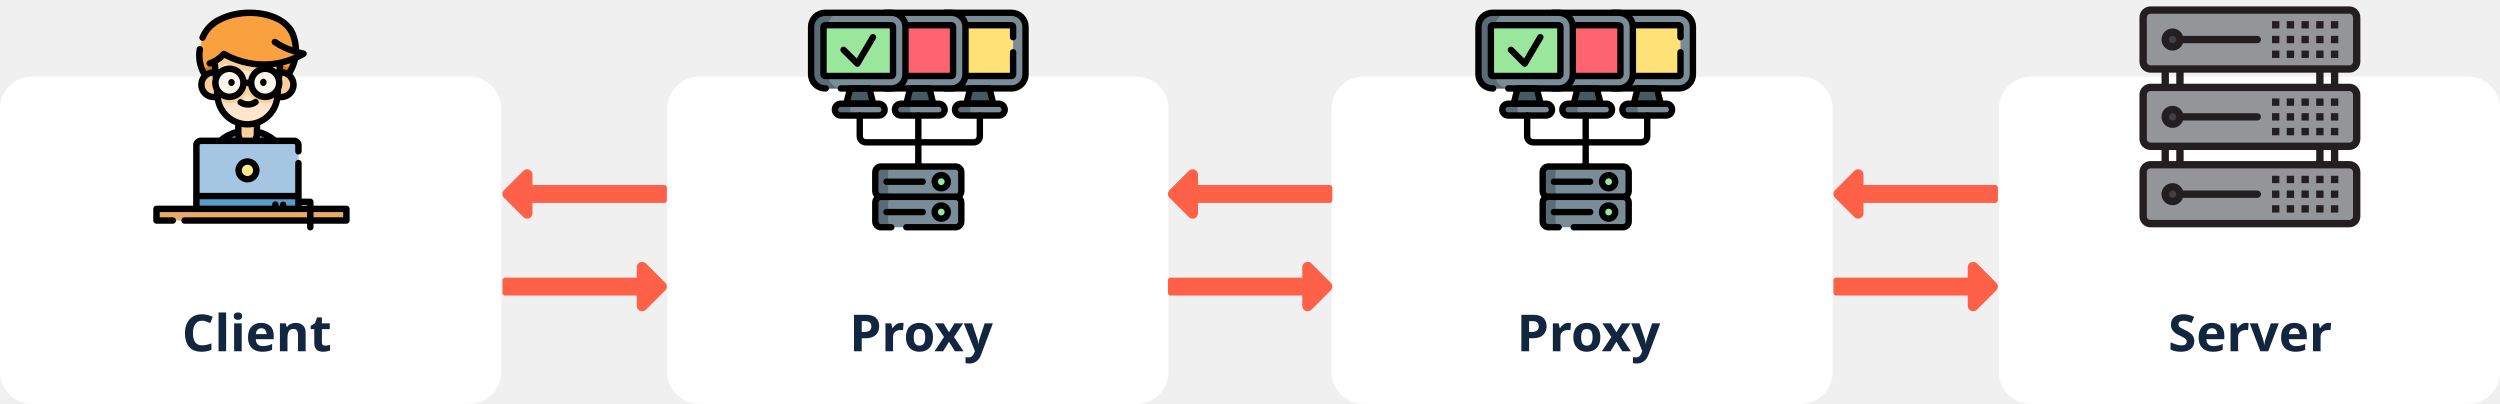
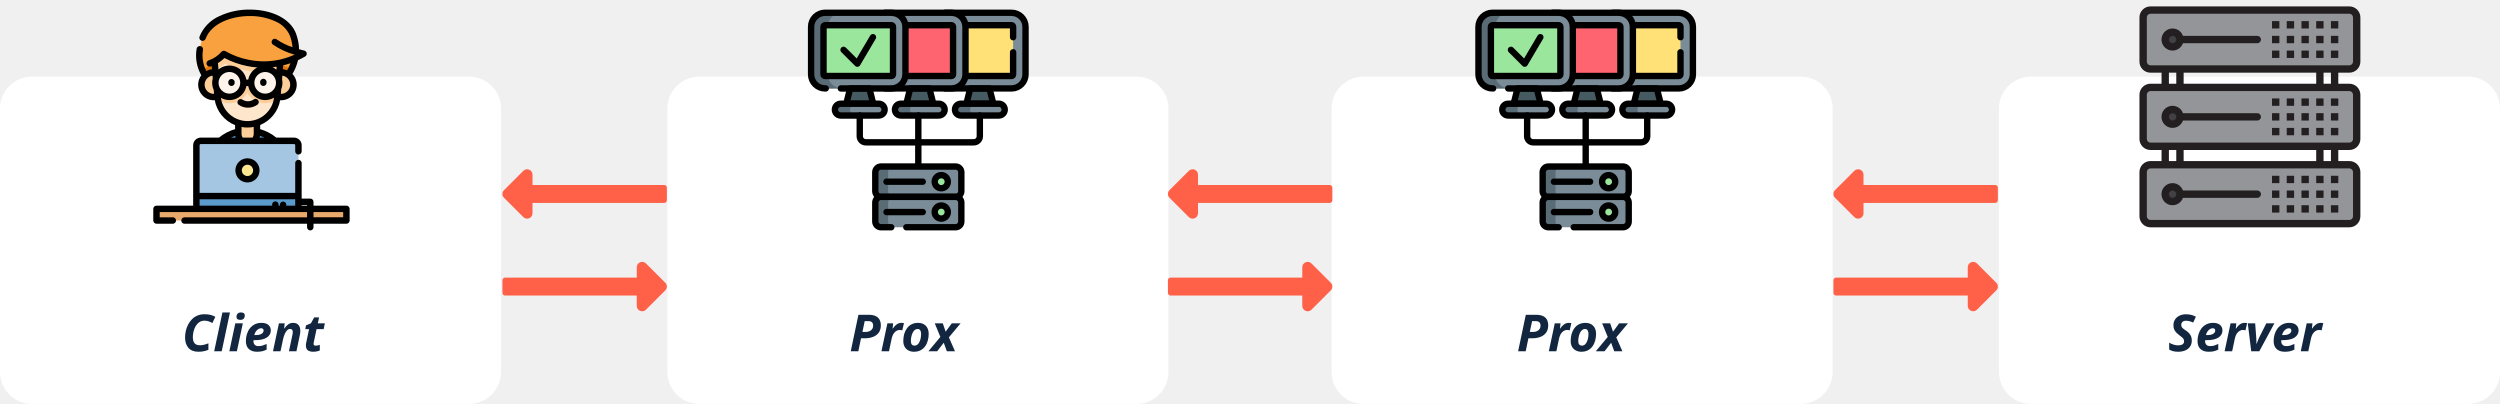
<svg xmlns="http://www.w3.org/2000/svg" width="782.911" height="126.485" viewBox="0 0 782.911 126.485">
-   <g id="Grupo_157999" data-name="Grupo 157999" transform="translate(-400 -1403)">
+   <g id="Grupo_157987" data-name="Grupo 157987" transform="translate(-400 -1403)">
    <g id="Grupo_157897" data-name="Grupo 157897" transform="translate(0 10)">
      <rect id="Rectángulo_45109" data-name="Rectángulo 45109" width="156.911" height="102.485" rx="10" transform="translate(400 1417)" fill="#fff" />
      <rect id="Rectángulo_45110" data-name="Rectángulo 45110" width="156.911" height="102.485" rx="10" transform="translate(609 1417)" fill="#fff" />
      <rect id="Rectángulo_45111" data-name="Rectángulo 45111" width="156.911" height="102.485" rx="10" transform="translate(817 1417)" fill="#fff" />
      <rect id="Rectángulo_45112" data-name="Rectángulo 45112" width="156.911" height="102.485" rx="10" transform="translate(1026 1417)" fill="#fff" />
      <g id="Grupo_157882" data-name="Grupo 157882" transform="translate(8.839 -73.016)">
        <path id="Icon_awesome-long-arrow-alt-right" data-name="Icon awesome-long-arrow-alt-right" d="M42.074,15.188H.844A.844.844,0,0,0,0,16.031v3.938a.844.844,0,0,0,.844.844h41.23v3.239a1.688,1.688,0,0,0,2.881,1.193l6.051-6.051a1.687,1.687,0,0,0,0-2.386l-6.051-6.051a1.688,1.688,0,0,0-2.881,1.193Z" transform="translate(548.5 1537.758)" fill="#ff6148" />
        <path id="Icon_awesome-long-arrow-alt-right-2" data-name="Icon awesome-long-arrow-alt-right" d="M42.074,15.188H.844A.844.844,0,0,0,0,16.031v3.938a.844.844,0,0,0,.844.844h41.23v3.239a1.688,1.688,0,0,0,2.881,1.193l6.051-6.051a1.687,1.687,0,0,0,0-2.386l-6.051-6.051a1.688,1.688,0,0,0-2.881,1.193Z" transform="translate(600 1544.758) rotate(180)" fill="#ff6148" />
      </g>
      <g id="Grupo_157883" data-name="Grupo 157883" transform="translate(217.25 -73.016)">
        <path id="Icon_awesome-long-arrow-alt-right-3" data-name="Icon awesome-long-arrow-alt-right" d="M42.074,15.188H.844A.844.844,0,0,0,0,16.031v3.938a.844.844,0,0,0,.844.844h41.23v3.239a1.688,1.688,0,0,0,2.881,1.193l6.051-6.051a1.687,1.687,0,0,0,0-2.386l-6.051-6.051a1.688,1.688,0,0,0-2.881,1.193Z" transform="translate(548.5 1537.758)" fill="#ff6148" />
        <path id="Icon_awesome-long-arrow-alt-right-4" data-name="Icon awesome-long-arrow-alt-right" d="M42.074,15.188H.844A.844.844,0,0,0,0,16.031v3.938a.844.844,0,0,0,.844.844h41.23v3.239a1.688,1.688,0,0,0,2.881,1.193l6.051-6.051a1.687,1.687,0,0,0,0-2.386l-6.051-6.051a1.688,1.688,0,0,0-2.881,1.193Z" transform="translate(600 1544.758) rotate(180)" fill="#ff6148" />
      </g>
      <g id="Grupo_157884" data-name="Grupo 157884" transform="translate(425.661 -73.016)">
        <path id="Icon_awesome-long-arrow-alt-right-5" data-name="Icon awesome-long-arrow-alt-right" d="M42.074,15.188H.844A.844.844,0,0,0,0,16.031v3.938a.844.844,0,0,0,.844.844h41.23v3.239a1.688,1.688,0,0,0,2.881,1.193l6.051-6.051a1.687,1.687,0,0,0,0-2.386l-6.051-6.051a1.688,1.688,0,0,0-2.881,1.193Z" transform="translate(548.5 1537.758)" fill="#ff6148" />
        <path id="Icon_awesome-long-arrow-alt-right-6" data-name="Icon awesome-long-arrow-alt-right" d="M42.074,15.188H.844A.844.844,0,0,0,0,16.031v3.938a.844.844,0,0,0,.844.844h41.23v3.239a1.688,1.688,0,0,0,2.881,1.193l6.051-6.051a1.687,1.687,0,0,0,0-2.386l-6.051-6.051a1.688,1.688,0,0,0-2.881,1.193Z" transform="translate(600 1544.758) rotate(180)" fill="#ff6148" />
      </g>
-       <text id="Client" transform="translate(457 1486)" fill="#12263f" font-size="16" font-family="SegoeUI-Bold, Segoe UI" font-weight="700">
+       <text id="Client" transform="translate(457 1486)" fill="#12263f" font-size="16" font-family="SegoeUI-BoldItalic, Segoe UI" font-weight="700" font-style="italic">
        <tspan x="0" y="17">Client</tspan>
      </text>
-       <text id="Proxy" transform="translate(666 1486)" fill="#12263f" font-size="16" font-family="SegoeUI-Bold, Segoe UI" font-weight="700">
-         <tspan x="0" y="17">Proxy</tspan>
-       </text>
-       <text id="Proxy-2" data-name="Proxy" transform="translate(875 1486)" fill="#12263f" font-size="16" font-family="SegoeUI-Bold, Segoe UI" font-weight="700">
-         <tspan x="0" y="17">Proxy</tspan>
-       </text>
-       <text id="Server" transform="translate(1079 1486)" fill="#12263f" font-size="16" font-family="SegoeUI-Bold, Segoe UI" font-weight="700">
+       <text id="Proxy" transform="translate(666 1486)" fill="#12263f" font-size="16" font-family="SegoeUI-BoldItalic, Segoe UI" font-weight="700" font-style="italic">
+         <tspan x="0" y="17">Prox</tspan>
+       </text>
+       <text id="Proxy-2" data-name="Proxy" transform="translate(875 1486)" fill="#12263f" font-size="16" font-family="SegoeUI-BoldItalic, Segoe UI" font-weight="700" font-style="italic">
+         <tspan x="0" y="17">Prox</tspan>
+       </text>
+       <text id="Server" transform="translate(1079 1486)" fill="#12263f" font-size="16" font-family="SegoeUI-BoldItalic, Segoe UI" font-weight="700" font-style="italic">
        <tspan x="0" y="17">Server</tspan>
      </text>
      <g id="Grupo_157896" data-name="Grupo 157896" transform="translate(0 -10)">
        <rect id="Rectángulo_45160" data-name="Rectángulo 45160" width="75" height="75" transform="translate(441 1403)" fill="none" />
        <g id="ordenador-portatil" transform="translate(448 1406)">
          <path id="Trazado_600750" data-name="Trazado 600750" d="M164.156,25.055a15.215,15.215,0,0,1-3.8,4.918H140.384a9.326,9.326,0,0,1-4.2-4.633c-.945-2.2-1.337-5.309-.05-9.559,3.26-10.766,25.1-10.93,28.526-1.386A13.311,13.311,0,0,1,164.156,25.055Z" transform="translate(-120.874 -6.453)" fill="#f9a13e" />
          <g id="Grupo_157885" data-name="Grupo 157885" transform="translate(15.307 17.629)">
            <path id="Trazado_600751" data-name="Trazado 600751" d="M290.311,131.429a15.215,15.215,0,0,1-3.8,4.918h-5.328a5.889,5.889,0,0,1,9.132-4.918Z" transform="translate(-262.337 -130.455)" fill="#e2780e" />
            <path id="Trazado_600752" data-name="Trazado 600752" d="M151.278,136.346h-5.327a9.326,9.326,0,0,1-4.2-4.633,5.89,5.89,0,0,1,9.529,4.633Z" transform="translate(-141.749 -130.454)" fill="#e2780e" />
          </g>
          <path id="Trazado_600753" data-name="Trazado 600753" d="M176.07,293.594v11.762H149.753V293.594a13.158,13.158,0,1,1,26.316,0Z" transform="translate(-133.364 -242.54)" fill="#d2e3f1" />
          <path id="Trazado_600754" data-name="Trazado 600754" d="M196.272,284.4l-4.8,4.509-4.62-4.509-4.62,4.509-4.8-4.509a13.155,13.155,0,0,1,18.722-.116C196.2,284.319,196.233,284.358,196.272,284.4Z" transform="translate(-157.306 -242.531)" fill="#5a9bcc" />
          <g id="Grupo_157886" data-name="Grupo 157886" transform="translate(15.07 19.647)">
            <path id="Trazado_600755" data-name="Trazado 600755" d="M228.474,258.993h0a2.914,2.914,0,0,1-2.914-2.914v-5.026h5.829v5.026A2.914,2.914,0,0,1,228.474,258.993Z" transform="translate(-213.997 -236.773)" fill="#fcce99" />
            <ellipse id="Elipse_5584" data-name="Elipse 5584" cx="3.875" cy="3.875" rx="3.875" ry="3.875" transform="translate(21.097)" fill="#fcce99" />
            <ellipse id="Elipse_5585" data-name="Elipse 5585" cx="3.875" cy="3.875" rx="3.875" ry="3.875" fill="#fcce99" />
          </g>
          <path id="Trazado_600756" data-name="Trazado 600756" d="M189.764,97.533l-.437,5.241-.066.781-.676,8.105q-.036.44-.113.866a9.4,9.4,0,0,1-18.5.079,9.073,9.073,0,0,1-.128-.945l-.709-8.5-.04-.479-.43-5.149Z" transform="translate(-149.722 -84.353)" fill="#fee6cc" />
          <g id="Grupo_157887" data-name="Grupo 157887" transform="translate(18.945 13.181)">
            <path id="Trazado_600757" data-name="Trazado 600757" d="M174.609,168.676l.376,4.513a9.115,9.115,0,0,0,.128.945,6.408,6.408,0,0,0,9.191-2.2,6.408,6.408,0,0,0,9.306,2.121q.077-.426.113-.866l.377-4.513Z" transform="translate(-173.806 -159.063)" fill="#fcce99" />
            <path id="Trazado_600758" data-name="Trazado 600758" d="M189.764,97.537l-.5,6.021a26.467,26.467,0,0,1-4.905.455,28.477,28.477,0,0,1-12.107-2.757,12.892,12.892,0,0,1-3.112,1.909l-.47-5.628Z" transform="translate(-168.667 -97.537)" fill="#fcce99" />
          </g>
          <path id="Trazado_600759" data-name="Trazado 600759" d="M179.84,75.221c3.262,2.467,8.972,3.652,8.972,3.652a25.078,25.078,0,0,1-24.958.08,10.034,10.034,0,0,1-4.4,2.954V75.221Z" transform="translate(-141.756 -65.056)" fill="#f9a13e" />
          <g id="Grupo_157888" data-name="Grupo 157888" transform="translate(19.439 18.536)">
            <ellipse id="Elipse_5586" data-name="Elipse 5586" cx="4.399" cy="4.399" rx="4.399" ry="4.399" fill="#fff4eb" />
            <ellipse id="Elipse_5587" data-name="Elipse 5587" cx="4.399" cy="4.399" rx="4.399" ry="4.399" transform="translate(11.21)" fill="#fff4eb" />
          </g>
          <rect id="Rectángulo_45113" data-name="Rectángulo 45113" width="31.963" height="6.201" transform="translate(13.499 56.615)" fill="#5a9bcc" />
          <rect id="Rectángulo_45114" data-name="Rectángulo 45114" width="59.474" height="3.65" transform="translate(1.009 62.413)" fill="#e8a96b" />
          <path id="Trazado_600760" data-name="Trazado 600760" d="M160.333,321.444H128.371V305.531a1.39,1.39,0,0,1,1.39-1.39h29.183a1.39,1.39,0,0,1,1.39,1.39v15.913Z" transform="translate(-114.872 -263.041)" fill="#a5c6e3" />
          <ellipse id="Elipse_5588" data-name="Elipse 5588" cx="2.779" cy="2.779" rx="2.779" ry="2.779" transform="translate(26.714 47.577)" fill="#fce790" />
          <path id="Trazado_600761" data-name="Trazado 600761" d="M203.252,162.806a1.009,1.009,0,0,0,1.009-1.009v-.208a1.009,1.009,0,0,0-2.017,0v.208A1.009,1.009,0,0,0,203.252,162.806Z" transform="translate(-178.761 -138.881)" />
          <path id="Trazado_600762" data-name="Trazado 600762" d="M277.1,162.806a1.009,1.009,0,0,0,1.009-1.009v-.208a1.009,1.009,0,1,0-2.017,0v.208A1.009,1.009,0,0,0,277.1,162.806Z" transform="translate(-242.631 -138.881)" />
          <path id="Trazado_600763" data-name="Trazado 600763" d="M229.464,208.964a1.009,1.009,0,1,0-1.225-1.6,3.156,3.156,0,0,1-3.429,0,1.009,1.009,0,0,0-1.225,1.6,5.152,5.152,0,0,0,5.88,0Z" transform="translate(-196.876 -179.16)" />
          <path id="Trazado_600764" data-name="Trazado 600764" d="M88.961,61.4H78.655V60.2a1.009,1.009,0,0,0-1.009-1.009h-2.7v-.777s0-.009,0-.013V48.1a1.009,1.009,0,1,0-2.017,0v8.5s0,.009,0,.013v.779H42.985v-.779s0,0,0,0V42.489a.381.381,0,0,1,.381-.381H72.549a.381.381,0,0,1,.381.381v1.864a1.009,1.009,0,1,0,2.017,0V42.489a2.4,2.4,0,0,0-2.4-2.4H67a14.185,14.185,0,0,0-5.05-2.652V36.145a10.4,10.4,0,0,0,6.265-7.753c.1.006.2.012.307.012a4.88,4.88,0,0,0,3.543-8.239,14.931,14.931,0,0,0,1.735-4.32q1.11-.51,2.238-1.154a1.009,1.009,0,0,0-.3-1.862c-.018,0-.653-.138-1.6-.4A15.367,15.367,0,0,0,73.209,7.6C71.564,3.016,65.9.032,58.767,0a21.97,21.97,0,0,0-9.53,2.018,11.9,11.9,0,0,0-6.279,6.453,1.009,1.009,0,0,0,1.892.7c1.835-4.975,8.3-7.175,13.907-7.152a19.008,19.008,0,0,1,7.958,1.667,8.5,8.5,0,0,1,4.594,4.6,13.615,13.615,0,0,1,.771,3.5A18.584,18.584,0,0,1,67.169,9.36a1.009,1.009,0,1,0-1.217,1.609,22.894,22.894,0,0,0,6.774,3.151l-.182.08-.067.029a23.763,23.763,0,0,1-4.343,1.428,1,1,0,0,0-.247.054,23.421,23.421,0,0,1-9.511.016,23.411,23.411,0,0,1-7.259-2.682,1.012,1.012,0,0,0-1.34.232,9.158,9.158,0,0,1-3.93,2.619,1.009,1.009,0,1,0,.658,1.907c.1-.033.188-.068.281-.1l.081.967a4.847,4.847,0,0,0-1.791.569,10.7,10.7,0,0,1-1.024-6.693,1.009,1.009,0,0,0-2-.268,12.483,12.483,0,0,0,1.471,8.3,4.88,4.88,0,0,0,3.9,7.822,1.007,1.007,0,0,0,.3-.046A10.407,10.407,0,0,0,54.1,36.19v1.25a14.184,14.184,0,0,0-5.048,2.651H43.366a2.4,2.4,0,0,0-2.4,2.4V58.4s0,0,0,0v3H29.486a1.009,1.009,0,0,0-1.009,1.009v3.65a1.009,1.009,0,0,0,1.009,1.009h5.071a1.009,1.009,0,1,0,0-2.017H30.494V63.422H76.638v1.632H38.3a1.009,1.009,0,1,0,0,2.017H76.638V68.18a1.009,1.009,0,0,0,2.017,0V67.071H88.961a1.009,1.009,0,0,0,1.009-1.009v-3.65A1.009,1.009,0,0,0,88.961,61.4ZM61.775,40.091a3.91,3.91,0,0,0,.126-.553,12.116,12.116,0,0,1,1.361.553Zm5.26-21.265a5.417,5.417,0,0,0-1.176-.769q.618-.068,1.254-.169Zm-3.511.718a3.391,3.391,0,1,1-3.391,3.391A3.395,3.395,0,0,1,63.525,19.544Zm4.994,6.843c-.03,0-.06,0-.09,0l.121-1.454a5.387,5.387,0,0,0,.262-3.131l.093-1.115a2.865,2.865,0,0,1-.386,5.7Zm1.88-7.373a4.847,4.847,0,0,0-1.326-.345l.1-1.2q1.108-.274,2.253-.669A13.275,13.275,0,0,1,70.4,19.014ZM50.772,15.172A26.459,26.459,0,0,0,57.9,17.69a26.274,26.274,0,0,0,3.149.44,5.424,5.424,0,0,0-2.835,3.8h-.586a5.4,5.4,0,0,0-8.73-3.179l-.166-1.992A11.349,11.349,0,0,0,50.772,15.172Zm-1.848,7.762a3.391,3.391,0,1,1,3.391,3.391A3.394,3.394,0,0,1,48.925,22.934Zm-4.37.587a2.869,2.869,0,0,1,2.481-2.838l.068.814a5.388,5.388,0,0,0,.311,3.718l.1,1.176c-.03,0-.06,0-.091,0A2.87,2.87,0,0,1,44.554,23.521Zm5.1,4.117a5.4,5.4,0,0,0,7.976-3.695h.586A5.4,5.4,0,0,0,66.3,27.576a8.392,8.392,0,0,1-16.644.062Zm8.318,9.3a10.449,10.449,0,0,0,1.959-.185V38.2h0v.749a1.911,1.911,0,0,1-.381,1.14H56.5a1.893,1.893,0,0,1-.381-1.14V36.769A10.45,10.45,0,0,0,57.97,36.936Zm-3.825,2.6a3.879,3.879,0,0,0,.124.552H52.788A12.077,12.077,0,0,1,54.145,39.54ZM42.985,59.411H72.929V61.4H70.138V61.1a1.009,1.009,0,0,0-2.017,0V61.4h-.4V61.1a1.009,1.009,0,1,0-2.017,0V61.4H42.985ZM74.947,61.4V61.21h1.692V61.4Zm13.006,3.65h-9.3V63.421h9.3Z" transform="translate(-28.477 0)" />
          <path id="Trazado_600765" data-name="Trazado 600765" d="M218.7,348.394a3.788,3.788,0,1,0,3.788-3.788A3.792,3.792,0,0,0,218.7,348.394Zm5.558,0a1.771,1.771,0,1,1-1.771-1.771A1.773,1.773,0,0,1,224.255,348.394Z" transform="translate(-192.992 -298.038)" />
        </g>
      </g>
      <g id="Grupo_157895" data-name="Grupo 157895" transform="translate(0 -10)">
        <rect id="Rectángulo_45161" data-name="Rectángulo 45161" width="75" height="75" transform="translate(650 1403)" fill="none" />
        <g id="server_1_" data-name="server(1)" transform="translate(654 1407)">
          <g id="Grupo_157889" data-name="Grupo 157889" transform="translate(37.609 0)">
            <path id="Trazado_600766" data-name="Trazado 600766" d="M375.87,173.834h-8.431l1.208-4.785,3.007-2.156,3.007,2.156Z" transform="translate(-356.407 -145.354)" fill="#465a61" />
            <path id="Trazado_600767" data-name="Trazado 600767" d="M310.953,31.2H290.209a4.4,4.4,0,0,1-4.4-4.4V11.9a4.4,4.4,0,0,1,4.4-4.4h20.744a4.4,4.4,0,0,1,4.4,4.4V26.791A4.4,4.4,0,0,1,310.953,31.2Z" transform="translate(-285.804 -7.5)" fill="#7a8c98" />
            <path id="Trazado_600768" data-name="Trazado 600768" d="M295.447,31.2H290.21a4.4,4.4,0,0,1-4.4-4.4V11.907a4.405,4.405,0,0,1,4.4-4.4h5.237a4.405,4.405,0,0,0-4.4,4.4V26.792A4.4,4.4,0,0,0,295.447,31.2Z" transform="translate(-285.805 -7.502)" fill="#596c76" />
            <path id="Trazado_600769" data-name="Trazado 600769" d="M318.4,7.5h20.745a4.4,4.4,0,0,1,4.4,4.4V26.791a4.405,4.405,0,0,1-4.4,4.405H318.4" transform="translate(-313.996 -7.5)" fill="none" stroke="#000" stroke-linecap="round" stroke-linejoin="round" stroke-miterlimit="10" stroke-width="2" />
            <path id="Trazado_600770" data-name="Trazado 600770" d="M315.12,52.215a.513.513,0,0,1-.512-.512V36.816a.513.513,0,0,1,.512-.512h20.744a.513.513,0,0,1,.512.512V51.7a.513.513,0,0,1-.512.512H315.12Z" transform="translate(-310.716 -32.412)" fill="#ffe177" />
            <path id="Trazado_600771" data-name="Trazado 600771" d="M380.073,99.1v6.912a.513.513,0,0,1-.512.512h-14.43" transform="translate(-354.411 -86.723)" fill="none" stroke="#000" stroke-linecap="round" stroke-linejoin="round" stroke-miterlimit="10" stroke-width="2" />
            <path id="Trazado_600772" data-name="Trazado 600772" d="M365.131,36.3h14.43a.513.513,0,0,1,.512.512v3.245" transform="translate(-354.411 -32.41)" fill="none" stroke="#000" stroke-linecap="round" stroke-linejoin="round" stroke-miterlimit="10" stroke-width="2" />
            <path id="Trazado_600773" data-name="Trazado 600773" d="M375.87,187.631h-8.431l1.208-4.785h6.014Z" transform="translate(-356.407 -159.151)" fill="none" stroke="#000" stroke-linecap="round" stroke-linejoin="round" stroke-miterlimit="10" stroke-width="2" />
            <path id="Trazado_600774" data-name="Trazado 600774" d="M354.708,221.95H342.82a1.848,1.848,0,0,1-1.848-1.848h0a1.848,1.848,0,0,1,1.848-1.848h11.887a1.848,1.848,0,0,1,1.848,1.848h0A1.848,1.848,0,0,1,354.708,221.95Z" transform="translate(-333.517 -189.773)" fill="#7a8c98" />
            <path id="Trazado_600775" data-name="Trazado 600775" d="M347.57,221.955h-4.749a1.848,1.848,0,1,1,0-3.7h4.749a1.848,1.848,0,0,0,0,3.7Z" transform="translate(-333.517 -189.778)" fill="#596c76" />
            <path id="Trazado_600776" data-name="Trazado 600776" d="M354.708,221.95H342.82a1.848,1.848,0,0,1-1.848-1.848h0a1.848,1.848,0,0,1,1.848-1.848h11.887a1.848,1.848,0,0,1,1.848,1.848h0A1.848,1.848,0,0,1,354.708,221.95Z" transform="translate(-333.517 -189.773)" fill="none" stroke="#000" stroke-linecap="round" stroke-linejoin="round" stroke-miterlimit="10" stroke-width="2" />
          </g>
          <g id="Grupo_157890" data-name="Grupo 157890" transform="translate(18.804 0)">
            <path id="Trazado_600777" data-name="Trazado 600777" d="M236.718,173.834h-8.431l1.209-4.785,3.007-2.156,3.007,2.156Z" transform="translate(-217.255 -145.354)" fill="#465a61" />
            <path id="Trazado_600778" data-name="Trazado 600778" d="M171.8,31.2H151.057a4.4,4.4,0,0,1-4.4-4.4V11.9a4.4,4.4,0,0,1,4.4-4.4H171.8a4.4,4.4,0,0,1,4.4,4.4V26.791A4.4,4.4,0,0,1,171.8,31.2Z" transform="translate(-146.652 -7.5)" fill="#7a8c98" />
            <path id="Trazado_600779" data-name="Trazado 600779" d="M156.3,31.2h-5.237a4.4,4.4,0,0,1-4.4-4.4V11.907a4.405,4.405,0,0,1,4.4-4.4H156.3a4.405,4.405,0,0,0-4.4,4.4V26.792A4.4,4.4,0,0,0,156.3,31.2Z" transform="translate(-146.653 -7.502)" fill="#596c76" />
            <path id="Trazado_600780" data-name="Trazado 600780" d="M179.251,7.5h20.743a4.4,4.4,0,0,1,4.405,4.4V26.791a4.405,4.405,0,0,1-4.405,4.405H179.251" transform="translate(-174.846 -7.5)" fill="none" stroke="#000" stroke-linecap="round" stroke-linejoin="round" stroke-miterlimit="10" stroke-width="2" />
            <path id="Trazado_600781" data-name="Trazado 600781" d="M175.969,52.215a.513.513,0,0,1-.512-.512V36.816a.513.513,0,0,1,.512-.512h20.744a.513.513,0,0,1,.512.512V51.7a.513.513,0,0,1-.512.512H175.969Z" transform="translate(-171.564 -32.412)" fill="#fe646f" />
            <path id="Trazado_600782" data-name="Trazado 600782" d="M225.981,36.3h14.428a.513.513,0,0,1,.512.512V51.7a.513.513,0,0,1-.512.512H225.981" transform="translate(-215.261 -32.408)" fill="none" stroke="#000" stroke-linecap="round" stroke-linejoin="round" stroke-miterlimit="10" stroke-width="2" />
            <path id="Trazado_600783" data-name="Trazado 600783" d="M236.718,187.631h-8.431l1.209-4.785h6.014Z" transform="translate(-217.255 -159.151)" fill="none" stroke="#000" stroke-linecap="round" stroke-linejoin="round" stroke-miterlimit="10" stroke-width="2" />
            <path id="Trazado_600784" data-name="Trazado 600784" d="M215.556,221.95H203.668a1.848,1.848,0,0,1-1.848-1.848h0a1.848,1.848,0,0,1,1.848-1.848h11.887A1.848,1.848,0,0,1,217.4,220.1h0A1.848,1.848,0,0,1,215.556,221.95Z" transform="translate(-194.365 -189.773)" fill="#7a8c98" />
            <path id="Trazado_600785" data-name="Trazado 600785" d="M208.418,221.955h-4.749a1.848,1.848,0,1,1,0-3.7h4.749a1.848,1.848,0,0,0,0,3.7Z" transform="translate(-194.365 -189.778)" fill="#596c76" />
            <path id="Trazado_600786" data-name="Trazado 600786" d="M215.556,221.95H203.668a1.848,1.848,0,0,1-1.848-1.848h0a1.848,1.848,0,0,1,1.848-1.848h11.887A1.848,1.848,0,0,1,217.4,220.1h0A1.848,1.848,0,0,1,215.556,221.95Z" transform="translate(-194.365 -189.773)" fill="none" stroke="#000" stroke-linecap="round" stroke-linejoin="round" stroke-miterlimit="10" stroke-width="2" />
          </g>
          <g id="Grupo_157891" data-name="Grupo 157891" transform="translate(0 0)">
            <path id="Trazado_600787" data-name="Trazado 600787" d="M97.566,173.834H89.135l1.209-4.785,3.007-2.156,3.007,2.156Z" transform="translate(-78.103 -145.354)" fill="#465a61" />
            <path id="Trazado_600788" data-name="Trazado 600788" d="M32.649,31.2H11.9a4.4,4.4,0,0,1-4.4-4.4V11.9a4.4,4.4,0,0,1,4.4-4.4H32.649a4.4,4.4,0,0,1,4.4,4.4V26.791A4.4,4.4,0,0,1,32.649,31.2Z" transform="translate(-7.5 -7.5)" fill="#7a8c98" />
            <path id="Trazado_600789" data-name="Trazado 600789" d="M17.143,31.2H11.906a4.4,4.4,0,0,1-4.4-4.4V11.907a4.405,4.405,0,0,1,4.4-4.4h5.237a4.405,4.405,0,0,0-4.4,4.4V26.792A4.4,4.4,0,0,0,17.143,31.2Z" transform="translate(-7.501 -7.502)" fill="#596c76" />
            <path id="Trazado_600790" data-name="Trazado 600790" d="M16.823,31.2H32.65a4.405,4.405,0,0,0,4.405-4.4V11.906A4.405,4.405,0,0,0,32.65,7.5H11.905a4.4,4.4,0,0,0-4.4,4.4V26.793a4.4,4.4,0,0,0,4.4,4.4h.188" transform="translate(-7.501 -7.502)" fill="none" stroke="#000" stroke-linecap="round" stroke-linejoin="round" stroke-miterlimit="10" stroke-width="2" />
            <path id="Trazado_600791" data-name="Trazado 600791" d="M36.817,52.215a.513.513,0,0,1-.512-.512V36.816a.513.513,0,0,1,.512-.512H57.561a.513.513,0,0,1,.512.512V51.7a.513.513,0,0,1-.512.512H36.817Z" transform="translate(-32.412 -32.412)" fill="#9be69d" />
            <path id="Trazado_600792" data-name="Trazado 600792" d="M36.817,52.215a.513.513,0,0,1-.512-.512V36.816a.513.513,0,0,1,.512-.512H57.561a.513.513,0,0,1,.512.512V51.7a.513.513,0,0,1-.512.512H36.817Z" transform="translate(-32.412 -32.412)" fill="none" stroke="#000" stroke-linecap="round" stroke-linejoin="round" stroke-miterlimit="10" stroke-width="2" />
            <path id="Trazado_600793" data-name="Trazado 600793" d="M97.566,187.631H89.135l1.209-4.785h6.014Z" transform="translate(-78.103 -159.151)" fill="none" stroke="#000" stroke-linecap="round" stroke-linejoin="round" stroke-miterlimit="10" stroke-width="2" />
            <path id="Trazado_600794" data-name="Trazado 600794" d="M76.4,221.95H64.516a1.848,1.848,0,0,1-1.848-1.848h0a1.848,1.848,0,0,1,1.848-1.848H76.4a1.848,1.848,0,0,1,1.848,1.848h0A1.848,1.848,0,0,1,76.4,221.95Z" transform="translate(-55.213 -189.773)" fill="#7a8c98" />
            <path id="Trazado_600795" data-name="Trazado 600795" d="M69.266,221.955H64.517a1.848,1.848,0,1,1,0-3.7h4.749a1.848,1.848,0,0,0,0,3.7Z" transform="translate(-55.213 -189.778)" fill="#596c76" />
            <path id="Trazado_600796" data-name="Trazado 600796" d="M76.4,221.95H64.516a1.848,1.848,0,0,1-1.848-1.848h0a1.848,1.848,0,0,1,1.848-1.848H76.4a1.848,1.848,0,0,1,1.848,1.848h0A1.848,1.848,0,0,1,76.4,221.95Z" transform="translate(-55.213 -189.773)" fill="none" stroke="#000" stroke-linecap="round" stroke-linejoin="round" stroke-miterlimit="10" stroke-width="2" />
          </g>
          <path id="Trazado_600797" data-name="Trazado 600797" d="M82.811,68.065l4.311,4.311L92.01,64.1" transform="translate(-72.634 -56.449)" fill="none" stroke="#000" stroke-linecap="round" stroke-linejoin="round" stroke-miterlimit="10" stroke-width="2" />
          <path id="Trazado_600798" data-name="Trazado 600798" d="M120.328,245.609V252.1a1.9,1.9,0,0,0,1.9,1.9h33.805a1.9,1.9,0,0,0,1.9-1.9v-6.492" transform="translate(-105.081 -213.432)" fill="none" stroke="#000" stroke-linecap="round" stroke-linejoin="round" stroke-miterlimit="10" stroke-width="2" />
          <line id="Línea_379" data-name="Línea 379" y2="15.969" transform="translate(33.581 32.177)" fill="none" stroke="#000" stroke-linecap="round" stroke-linejoin="round" stroke-miterlimit="10" stroke-width="2" />
          <path id="Trazado_600799" data-name="Trazado 600799" d="M181.45,363.782H158.093a1.8,1.8,0,0,0-1.795,1.795V371.5a1.8,1.8,0,0,0,1.795,1.795H181.45a1.8,1.8,0,0,0,1.795-1.795v-5.918A1.8,1.8,0,0,0,181.45,363.782Z" transform="translate(-136.19 -315.636)" fill="#7a8c98" />
          <path id="Trazado_600800" data-name="Trazado 600800" d="M162.12,373.292h-4.027a1.8,1.8,0,0,1-1.795-1.8v-5.918a1.794,1.794,0,0,1,1.795-1.795h4.027a1.794,1.794,0,0,0-1.795,1.795V371.5A1.8,1.8,0,0,0,162.12,373.292Z" transform="translate(-136.19 -315.638)" fill="#596c76" />
          <path id="Trazado_600801" data-name="Trazado 600801" d="M181.45,363.782H158.093a1.8,1.8,0,0,0-1.795,1.795V371.5a1.8,1.8,0,0,0,1.795,1.795H181.45a1.8,1.8,0,0,0,1.795-1.795v-5.918A1.8,1.8,0,0,0,181.45,363.782Z" transform="translate(-136.19 -315.636)" fill="none" stroke="#000" stroke-linecap="round" stroke-linejoin="round" stroke-miterlimit="10" stroke-width="2" />
          <line id="Línea_380" data-name="Línea 380" x2="11.345" transform="translate(23.626 52.9)" fill="none" stroke="#000" stroke-linecap="round" stroke-linejoin="round" stroke-miterlimit="10" stroke-width="2" />
          <ellipse id="Elipse_5589" data-name="Elipse 5589" cx="2.056" cy="2.056" rx="2.056" ry="2.056" transform="translate(38.714 50.844)" fill="#9be69d" />
          <ellipse id="Elipse_5590" data-name="Elipse 5590" cx="2.056" cy="2.056" rx="2.056" ry="2.056" transform="translate(38.714 50.844)" fill="none" stroke="#000" stroke-linecap="round" stroke-linejoin="round" stroke-miterlimit="10" stroke-width="2" />
          <path id="Trazado_600802" data-name="Trazado 600802" d="M181.45,434.141H158.093a1.8,1.8,0,0,0-1.795,1.795v5.918a1.8,1.8,0,0,0,1.795,1.8H181.45a1.8,1.8,0,0,0,1.795-1.8v-5.918A1.8,1.8,0,0,0,181.45,434.141Z" transform="translate(-136.19 -376.487)" fill="#7a8c98" />
          <path id="Trazado_600803" data-name="Trazado 600803" d="M162.12,443.652h-4.027a1.8,1.8,0,0,1-1.795-1.8v-5.918a1.794,1.794,0,0,1,1.795-1.795h4.027a1.794,1.794,0,0,0-1.795,1.795v5.918A1.8,1.8,0,0,0,162.12,443.652Z" transform="translate(-136.19 -376.489)" fill="#596c76" />
          <path id="Trazado_600804" data-name="Trazado 600804" d="M166.028,443.65h15.424a1.794,1.794,0,0,0,1.795-1.795v-5.919a1.794,1.794,0,0,0-1.795-1.795H158.1a1.794,1.794,0,0,0-1.795,1.795v5.919a1.794,1.794,0,0,0,1.795,1.795h3.2" transform="translate(-136.193 -376.488)" fill="none" stroke="#000" stroke-linecap="round" stroke-linejoin="round" stroke-miterlimit="10" stroke-width="2" />
          <line id="Línea_381" data-name="Línea 381" x2="11.345" transform="translate(23.626 62.408)" fill="none" stroke="#000" stroke-linecap="round" stroke-linejoin="round" stroke-miterlimit="10" stroke-width="2" />
          <ellipse id="Elipse_5591" data-name="Elipse 5591" cx="2.056" cy="2.056" rx="2.056" ry="2.056" transform="translate(38.714 60.352)" fill="#9be69d" />
          <ellipse id="Elipse_5592" data-name="Elipse 5592" cx="2.056" cy="2.056" rx="2.056" ry="2.056" transform="translate(38.714 60.352)" fill="none" stroke="#000" stroke-linecap="round" stroke-linejoin="round" stroke-miterlimit="10" stroke-width="2" />
        </g>
      </g>
      <g id="Grupo_157894" data-name="Grupo 157894" transform="translate(0 -10)">
        <rect id="Rectángulo_45162" data-name="Rectángulo 45162" width="75" height="75" transform="translate(859 1403)" fill="none" />
        <g id="server_1_2" data-name="server(1)" transform="translate(863 1407)">
          <g id="Grupo_157889-2" data-name="Grupo 157889" transform="translate(37.609 0)">
            <path id="Trazado_600766-2" data-name="Trazado 600766" d="M375.87,173.834h-8.431l1.208-4.785,3.007-2.156,3.007,2.156Z" transform="translate(-356.407 -145.354)" fill="#465a61" />
            <path id="Trazado_600767-2" data-name="Trazado 600767" d="M310.953,31.2H290.209a4.4,4.4,0,0,1-4.4-4.4V11.9a4.4,4.4,0,0,1,4.4-4.4h20.744a4.4,4.4,0,0,1,4.4,4.4V26.791A4.4,4.4,0,0,1,310.953,31.2Z" transform="translate(-285.804 -7.5)" fill="#7a8c98" />
            <path id="Trazado_600768-2" data-name="Trazado 600768" d="M295.447,31.2H290.21a4.4,4.4,0,0,1-4.4-4.4V11.907a4.405,4.405,0,0,1,4.4-4.4h5.237a4.405,4.405,0,0,0-4.4,4.4V26.792A4.4,4.4,0,0,0,295.447,31.2Z" transform="translate(-285.805 -7.502)" fill="#596c76" />
            <path id="Trazado_600769-2" data-name="Trazado 600769" d="M318.4,7.5h20.745a4.4,4.4,0,0,1,4.4,4.4V26.791a4.405,4.405,0,0,1-4.4,4.405H318.4" transform="translate(-313.996 -7.5)" fill="none" stroke="#000" stroke-linecap="round" stroke-linejoin="round" stroke-miterlimit="10" stroke-width="2" />
            <path id="Trazado_600770-2" data-name="Trazado 600770" d="M315.12,52.215a.513.513,0,0,1-.512-.512V36.816a.513.513,0,0,1,.512-.512h20.744a.513.513,0,0,1,.512.512V51.7a.513.513,0,0,1-.512.512H315.12Z" transform="translate(-310.716 -32.412)" fill="#ffe177" />
            <path id="Trazado_600771-2" data-name="Trazado 600771" d="M380.073,99.1v6.912a.513.513,0,0,1-.512.512h-14.43" transform="translate(-354.411 -86.723)" fill="none" stroke="#000" stroke-linecap="round" stroke-linejoin="round" stroke-miterlimit="10" stroke-width="2" />
            <path id="Trazado_600772-2" data-name="Trazado 600772" d="M365.131,36.3h14.43a.513.513,0,0,1,.512.512v3.245" transform="translate(-354.411 -32.41)" fill="none" stroke="#000" stroke-linecap="round" stroke-linejoin="round" stroke-miterlimit="10" stroke-width="2" />
            <path id="Trazado_600773-2" data-name="Trazado 600773" d="M375.87,187.631h-8.431l1.208-4.785h6.014Z" transform="translate(-356.407 -159.151)" fill="none" stroke="#000" stroke-linecap="round" stroke-linejoin="round" stroke-miterlimit="10" stroke-width="2" />
            <path id="Trazado_600774-2" data-name="Trazado 600774" d="M354.708,221.95H342.82a1.848,1.848,0,0,1-1.848-1.848h0a1.848,1.848,0,0,1,1.848-1.848h11.887a1.848,1.848,0,0,1,1.848,1.848h0A1.848,1.848,0,0,1,354.708,221.95Z" transform="translate(-333.517 -189.773)" fill="#7a8c98" />
            <path id="Trazado_600775-2" data-name="Trazado 600775" d="M347.57,221.955h-4.749a1.848,1.848,0,1,1,0-3.7h4.749a1.848,1.848,0,0,0,0,3.7Z" transform="translate(-333.517 -189.778)" fill="#596c76" />
            <path id="Trazado_600776-2" data-name="Trazado 600776" d="M354.708,221.95H342.82a1.848,1.848,0,0,1-1.848-1.848h0a1.848,1.848,0,0,1,1.848-1.848h11.887a1.848,1.848,0,0,1,1.848,1.848h0A1.848,1.848,0,0,1,354.708,221.95Z" transform="translate(-333.517 -189.773)" fill="none" stroke="#000" stroke-linecap="round" stroke-linejoin="round" stroke-miterlimit="10" stroke-width="2" />
          </g>
          <g id="Grupo_157890-2" data-name="Grupo 157890" transform="translate(18.804 0)">
            <path id="Trazado_600777-2" data-name="Trazado 600777" d="M236.718,173.834h-8.431l1.209-4.785,3.007-2.156,3.007,2.156Z" transform="translate(-217.255 -145.354)" fill="#465a61" />
            <path id="Trazado_600778-2" data-name="Trazado 600778" d="M171.8,31.2H151.057a4.4,4.4,0,0,1-4.4-4.4V11.9a4.4,4.4,0,0,1,4.4-4.4H171.8a4.4,4.4,0,0,1,4.4,4.4V26.791A4.4,4.4,0,0,1,171.8,31.2Z" transform="translate(-146.652 -7.5)" fill="#7a8c98" />
            <path id="Trazado_600779-2" data-name="Trazado 600779" d="M156.3,31.2h-5.237a4.4,4.4,0,0,1-4.4-4.4V11.907a4.405,4.405,0,0,1,4.4-4.4H156.3a4.405,4.405,0,0,0-4.4,4.4V26.792A4.4,4.4,0,0,0,156.3,31.2Z" transform="translate(-146.653 -7.502)" fill="#596c76" />
            <path id="Trazado_600780-2" data-name="Trazado 600780" d="M179.251,7.5h20.743a4.4,4.4,0,0,1,4.405,4.4V26.791a4.405,4.405,0,0,1-4.405,4.405H179.251" transform="translate(-174.846 -7.5)" fill="none" stroke="#000" stroke-linecap="round" stroke-linejoin="round" stroke-miterlimit="10" stroke-width="2" />
            <path id="Trazado_600781-2" data-name="Trazado 600781" d="M175.969,52.215a.513.513,0,0,1-.512-.512V36.816a.513.513,0,0,1,.512-.512h20.744a.513.513,0,0,1,.512.512V51.7a.513.513,0,0,1-.512.512H175.969Z" transform="translate(-171.564 -32.412)" fill="#fe646f" />
            <path id="Trazado_600782-2" data-name="Trazado 600782" d="M225.981,36.3h14.428a.513.513,0,0,1,.512.512V51.7a.513.513,0,0,1-.512.512H225.981" transform="translate(-215.261 -32.408)" fill="none" stroke="#000" stroke-linecap="round" stroke-linejoin="round" stroke-miterlimit="10" stroke-width="2" />
            <path id="Trazado_600783-2" data-name="Trazado 600783" d="M236.718,187.631h-8.431l1.209-4.785h6.014Z" transform="translate(-217.255 -159.151)" fill="none" stroke="#000" stroke-linecap="round" stroke-linejoin="round" stroke-miterlimit="10" stroke-width="2" />
            <path id="Trazado_600784-2" data-name="Trazado 600784" d="M215.556,221.95H203.668a1.848,1.848,0,0,1-1.848-1.848h0a1.848,1.848,0,0,1,1.848-1.848h11.887A1.848,1.848,0,0,1,217.4,220.1h0A1.848,1.848,0,0,1,215.556,221.95Z" transform="translate(-194.365 -189.773)" fill="#7a8c98" />
            <path id="Trazado_600785-2" data-name="Trazado 600785" d="M208.418,221.955h-4.749a1.848,1.848,0,1,1,0-3.7h4.749a1.848,1.848,0,0,0,0,3.7Z" transform="translate(-194.365 -189.778)" fill="#596c76" />
            <path id="Trazado_600786-2" data-name="Trazado 600786" d="M215.556,221.95H203.668a1.848,1.848,0,0,1-1.848-1.848h0a1.848,1.848,0,0,1,1.848-1.848h11.887A1.848,1.848,0,0,1,217.4,220.1h0A1.848,1.848,0,0,1,215.556,221.95Z" transform="translate(-194.365 -189.773)" fill="none" stroke="#000" stroke-linecap="round" stroke-linejoin="round" stroke-miterlimit="10" stroke-width="2" />
          </g>
          <g id="Grupo_157891-2" data-name="Grupo 157891" transform="translate(0 0)">
            <path id="Trazado_600787-2" data-name="Trazado 600787" d="M97.566,173.834H89.135l1.209-4.785,3.007-2.156,3.007,2.156Z" transform="translate(-78.103 -145.354)" fill="#465a61" />
            <path id="Trazado_600788-2" data-name="Trazado 600788" d="M32.649,31.2H11.9a4.4,4.4,0,0,1-4.4-4.4V11.9a4.4,4.4,0,0,1,4.4-4.4H32.649a4.4,4.4,0,0,1,4.4,4.4V26.791A4.4,4.4,0,0,1,32.649,31.2Z" transform="translate(-7.5 -7.5)" fill="#7a8c98" />
            <path id="Trazado_600789-2" data-name="Trazado 600789" d="M17.143,31.2H11.906a4.4,4.4,0,0,1-4.4-4.4V11.907a4.405,4.405,0,0,1,4.4-4.4h5.237a4.405,4.405,0,0,0-4.4,4.4V26.792A4.4,4.4,0,0,0,17.143,31.2Z" transform="translate(-7.501 -7.502)" fill="#596c76" />
            <path id="Trazado_600790-2" data-name="Trazado 600790" d="M16.823,31.2H32.65a4.405,4.405,0,0,0,4.405-4.4V11.906A4.405,4.405,0,0,0,32.65,7.5H11.905a4.4,4.4,0,0,0-4.4,4.4V26.793a4.4,4.4,0,0,0,4.4,4.4h.188" transform="translate(-7.501 -7.502)" fill="none" stroke="#000" stroke-linecap="round" stroke-linejoin="round" stroke-miterlimit="10" stroke-width="2" />
            <path id="Trazado_600791-2" data-name="Trazado 600791" d="M36.817,52.215a.513.513,0,0,1-.512-.512V36.816a.513.513,0,0,1,.512-.512H57.561a.513.513,0,0,1,.512.512V51.7a.513.513,0,0,1-.512.512H36.817Z" transform="translate(-32.412 -32.412)" fill="#9be69d" />
            <path id="Trazado_600792-2" data-name="Trazado 600792" d="M36.817,52.215a.513.513,0,0,1-.512-.512V36.816a.513.513,0,0,1,.512-.512H57.561a.513.513,0,0,1,.512.512V51.7a.513.513,0,0,1-.512.512H36.817Z" transform="translate(-32.412 -32.412)" fill="none" stroke="#000" stroke-linecap="round" stroke-linejoin="round" stroke-miterlimit="10" stroke-width="2" />
            <path id="Trazado_600793-2" data-name="Trazado 600793" d="M97.566,187.631H89.135l1.209-4.785h6.014Z" transform="translate(-78.103 -159.151)" fill="none" stroke="#000" stroke-linecap="round" stroke-linejoin="round" stroke-miterlimit="10" stroke-width="2" />
            <path id="Trazado_600794-2" data-name="Trazado 600794" d="M76.4,221.95H64.516a1.848,1.848,0,0,1-1.848-1.848h0a1.848,1.848,0,0,1,1.848-1.848H76.4a1.848,1.848,0,0,1,1.848,1.848h0A1.848,1.848,0,0,1,76.4,221.95Z" transform="translate(-55.213 -189.773)" fill="#7a8c98" />
            <path id="Trazado_600795-2" data-name="Trazado 600795" d="M69.266,221.955H64.517a1.848,1.848,0,1,1,0-3.7h4.749a1.848,1.848,0,0,0,0,3.7Z" transform="translate(-55.213 -189.778)" fill="#596c76" />
            <path id="Trazado_600796-2" data-name="Trazado 600796" d="M76.4,221.95H64.516a1.848,1.848,0,0,1-1.848-1.848h0a1.848,1.848,0,0,1,1.848-1.848H76.4a1.848,1.848,0,0,1,1.848,1.848h0A1.848,1.848,0,0,1,76.4,221.95Z" transform="translate(-55.213 -189.773)" fill="none" stroke="#000" stroke-linecap="round" stroke-linejoin="round" stroke-miterlimit="10" stroke-width="2" />
          </g>
          <path id="Trazado_600797-2" data-name="Trazado 600797" d="M82.811,68.065l4.311,4.311L92.01,64.1" transform="translate(-72.634 -56.449)" fill="none" stroke="#000" stroke-linecap="round" stroke-linejoin="round" stroke-miterlimit="10" stroke-width="2" />
          <path id="Trazado_600798-2" data-name="Trazado 600798" d="M120.328,245.609V252.1a1.9,1.9,0,0,0,1.9,1.9h33.805a1.9,1.9,0,0,0,1.9-1.9v-6.492" transform="translate(-105.081 -213.432)" fill="none" stroke="#000" stroke-linecap="round" stroke-linejoin="round" stroke-miterlimit="10" stroke-width="2" />
          <line id="Línea_379-2" data-name="Línea 379" y2="15.969" transform="translate(33.581 32.177)" fill="none" stroke="#000" stroke-linecap="round" stroke-linejoin="round" stroke-miterlimit="10" stroke-width="2" />
          <path id="Trazado_600799-2" data-name="Trazado 600799" d="M181.45,363.782H158.093a1.8,1.8,0,0,0-1.795,1.795V371.5a1.8,1.8,0,0,0,1.795,1.795H181.45a1.8,1.8,0,0,0,1.795-1.795v-5.918A1.8,1.8,0,0,0,181.45,363.782Z" transform="translate(-136.19 -315.636)" fill="#7a8c98" />
          <path id="Trazado_600800-2" data-name="Trazado 600800" d="M162.12,373.292h-4.027a1.8,1.8,0,0,1-1.795-1.8v-5.918a1.794,1.794,0,0,1,1.795-1.795h4.027a1.794,1.794,0,0,0-1.795,1.795V371.5A1.8,1.8,0,0,0,162.12,373.292Z" transform="translate(-136.19 -315.638)" fill="#596c76" />
          <path id="Trazado_600801-2" data-name="Trazado 600801" d="M181.45,363.782H158.093a1.8,1.8,0,0,0-1.795,1.795V371.5a1.8,1.8,0,0,0,1.795,1.795H181.45a1.8,1.8,0,0,0,1.795-1.795v-5.918A1.8,1.8,0,0,0,181.45,363.782Z" transform="translate(-136.19 -315.636)" fill="none" stroke="#000" stroke-linecap="round" stroke-linejoin="round" stroke-miterlimit="10" stroke-width="2" />
          <line id="Línea_380-2" data-name="Línea 380" x2="11.345" transform="translate(23.626 52.9)" fill="none" stroke="#000" stroke-linecap="round" stroke-linejoin="round" stroke-miterlimit="10" stroke-width="2" />
          <ellipse id="Elipse_5589-2" data-name="Elipse 5589" cx="2.056" cy="2.056" rx="2.056" ry="2.056" transform="translate(38.714 50.844)" fill="#9be69d" />
          <ellipse id="Elipse_5590-2" data-name="Elipse 5590" cx="2.056" cy="2.056" rx="2.056" ry="2.056" transform="translate(38.714 50.844)" fill="none" stroke="#000" stroke-linecap="round" stroke-linejoin="round" stroke-miterlimit="10" stroke-width="2" />
          <path id="Trazado_600802-2" data-name="Trazado 600802" d="M181.45,434.141H158.093a1.8,1.8,0,0,0-1.795,1.795v5.918a1.8,1.8,0,0,0,1.795,1.8H181.45a1.8,1.8,0,0,0,1.795-1.8v-5.918A1.8,1.8,0,0,0,181.45,434.141Z" transform="translate(-136.19 -376.487)" fill="#7a8c98" />
          <path id="Trazado_600803-2" data-name="Trazado 600803" d="M162.12,443.652h-4.027a1.8,1.8,0,0,1-1.795-1.8v-5.918a1.794,1.794,0,0,1,1.795-1.795h4.027a1.794,1.794,0,0,0-1.795,1.795v5.918A1.8,1.8,0,0,0,162.12,443.652Z" transform="translate(-136.19 -376.489)" fill="#596c76" />
          <path id="Trazado_600804-2" data-name="Trazado 600804" d="M166.028,443.65h15.424a1.794,1.794,0,0,0,1.795-1.795v-5.919a1.794,1.794,0,0,0-1.795-1.795H158.1a1.794,1.794,0,0,0-1.795,1.795v5.919a1.794,1.794,0,0,0,1.795,1.795h3.2" transform="translate(-136.193 -376.488)" fill="none" stroke="#000" stroke-linecap="round" stroke-linejoin="round" stroke-miterlimit="10" stroke-width="2" />
          <line id="Línea_381-2" data-name="Línea 381" x2="11.345" transform="translate(23.626 62.408)" fill="none" stroke="#000" stroke-linecap="round" stroke-linejoin="round" stroke-miterlimit="10" stroke-width="2" />
          <ellipse id="Elipse_5591-2" data-name="Elipse 5591" cx="2.056" cy="2.056" rx="2.056" ry="2.056" transform="translate(38.714 60.352)" fill="#9be69d" />
          <ellipse id="Elipse_5592-2" data-name="Elipse 5592" cx="2.056" cy="2.056" rx="2.056" ry="2.056" transform="translate(38.714 60.352)" fill="none" stroke="#000" stroke-linecap="round" stroke-linejoin="round" stroke-miterlimit="10" stroke-width="2" />
        </g>
      </g>
      <g id="Grupo_157893" data-name="Grupo 157893" transform="translate(0 -10)">
        <rect id="Rectángulo_45163" data-name="Rectángulo 45163" width="75" height="75" transform="translate(1067 1403)" fill="none" />
        <g id="server_2_" data-name="server(2)" transform="translate(1070 1405)">
          <path id="Trazado_600805" data-name="Trazado 600805" d="M73.11,8.533H10.839a2.306,2.306,0,0,0-2.306,2.306V24.677a2.306,2.306,0,0,0,2.306,2.306H73.11a2.306,2.306,0,0,0,2.306-2.306V10.839A2.306,2.306,0,0,0,73.11,8.533ZM20.065,17.758a2.306,2.306,0,1,1-2.306-2.306,2.306,2.306,0,0,1,2.306,2.306Z" transform="translate(-7.38 -7.38)" fill="#939598" />
          <ellipse id="Elipse_5593" data-name="Elipse 5593" cx="2.306" cy="2.306" rx="2.306" ry="2.306" transform="translate(8.072 8.072)" fill="#414042" />
          <path id="Trazado_600806" data-name="Trazado 600806" d="M20.065,187.733H10.839a2.306,2.306,0,0,0-2.306,2.306v13.838a2.306,2.306,0,0,0,2.306,2.306H73.11a2.306,2.306,0,0,0,2.306-2.306V190.039a2.306,2.306,0,0,0-2.306-2.306Zm0,9.225a2.306,2.306,0,1,1-2.306-2.306,2.306,2.306,0,0,1,2.306,2.306Z" transform="translate(-7.38 -162.364)" fill="#939598" />
          <ellipse id="Elipse_5594" data-name="Elipse 5594" cx="2.306" cy="2.306" rx="2.306" ry="2.306" transform="translate(8.072 32.288)" fill="#414042" />
          <path id="Trazado_600807" data-name="Trazado 600807" d="M20.065,366.933H10.839a2.306,2.306,0,0,0-2.306,2.306v13.838a2.306,2.306,0,0,0,2.306,2.306H73.11a2.306,2.306,0,0,0,2.306-2.306V369.239a2.306,2.306,0,0,0-2.306-2.306Zm0,9.225a2.306,2.306,0,1,1-2.306-2.306,2.306,2.306,0,0,1,2.306,2.306Z" transform="translate(-7.38 -317.347)" fill="#939598" />
          <ellipse id="Elipse_5595" data-name="Elipse 5595" cx="2.306" cy="2.306" rx="2.306" ry="2.306" transform="translate(8.072 56.504)" fill="#414042" />
          <g id="Grupo_157892" data-name="Grupo 157892" transform="translate(0 0)">
            <path id="Trazado_600808" data-name="Trazado 600808" d="M65.73,20.757A3.459,3.459,0,0,0,69.189,17.3V3.459A3.459,3.459,0,0,0,65.73,0H3.459A3.459,3.459,0,0,0,0,3.459V17.3a3.459,3.459,0,0,0,3.459,3.459H6.919v3.459H3.459A3.459,3.459,0,0,0,0,27.676V41.514a3.459,3.459,0,0,0,3.459,3.459H6.919v3.459H3.459A3.459,3.459,0,0,0,0,51.892V65.73a3.459,3.459,0,0,0,3.459,3.459H65.73a3.459,3.459,0,0,0,3.459-3.459V51.892a3.459,3.459,0,0,0-3.459-3.459H62.27V44.973H65.73a3.459,3.459,0,0,0,3.459-3.459V27.676a3.459,3.459,0,0,0-3.459-3.459H62.27V20.757H65.73ZM2.306,17.3V3.459A1.154,1.154,0,0,1,3.459,2.306H65.73a1.154,1.154,0,0,1,1.153,1.153V17.3A1.154,1.154,0,0,1,65.73,18.45H3.459A1.154,1.154,0,0,1,2.306,17.3Zm11.531,6.919V20.757H55.351v3.459ZM9.225,20.757h2.306v3.459H9.225Zm0,24.216h2.306v3.459H9.225Zm46.126,0v3.459H13.838V44.973Zm11.531,6.919V65.73a1.154,1.154,0,0,1-1.153,1.153H3.459A1.154,1.154,0,0,1,2.306,65.73V51.892a1.154,1.154,0,0,1,1.153-1.153H65.73A1.154,1.154,0,0,1,66.883,51.892Zm-6.919-3.459H57.658V44.973h2.306Zm6.919-20.757V41.514a1.154,1.154,0,0,1-1.153,1.153H3.459a1.154,1.154,0,0,1-1.153-1.153V27.676a1.154,1.154,0,0,1,1.153-1.153H65.73A1.154,1.154,0,0,1,66.883,27.676Zm-6.919-3.459H57.658V20.757h2.306Z" transform="translate(0 0)" fill="#231f20" />
            <path id="Trazado_600809" data-name="Trazado 600809" d="M57.809,55.808H81.085a1.153,1.153,0,0,0,0-2.306H57.809a3.458,3.458,0,1,0,0,2.306Zm-4.4-1.153a1.153,1.153,0,1,1,1.153,1.153A1.154,1.154,0,0,1,53.409,54.654Z" transform="translate(-44.184 -44.276)" fill="#231f20" />
            <rect id="Rectángulo_45115" data-name="Rectángulo 45115" width="2.306" height="2.306" transform="translate(50.739 4.613)" fill="#231f20" />
            <rect id="Rectángulo_45116" data-name="Rectángulo 45116" width="2.306" height="2.306" transform="translate(55.351 4.613)" fill="#231f20" />
            <rect id="Rectángulo_45117" data-name="Rectángulo 45117" width="2.306" height="2.306" transform="translate(59.964 4.613)" fill="#231f20" />
            <rect id="Rectángulo_45118" data-name="Rectángulo 45118" width="2.306" height="2.306" transform="translate(46.126 4.613)" fill="#231f20" />
            <rect id="Rectángulo_45119" data-name="Rectángulo 45119" width="2.306" height="2.306" transform="translate(41.514 4.613)" fill="#231f20" />
            <rect id="Rectángulo_45120" data-name="Rectángulo 45120" width="2.306" height="2.306" transform="translate(50.739 9.225)" fill="#231f20" />
            <rect id="Rectángulo_45121" data-name="Rectángulo 45121" width="2.306" height="2.306" transform="translate(55.351 9.225)" fill="#231f20" />
            <rect id="Rectángulo_45122" data-name="Rectángulo 45122" width="2.306" height="2.306" transform="translate(59.964 9.225)" fill="#231f20" />
            <rect id="Rectángulo_45123" data-name="Rectángulo 45123" width="2.306" height="2.306" transform="translate(46.126 9.225)" fill="#231f20" />
            <rect id="Rectángulo_45124" data-name="Rectángulo 45124" width="2.306" height="2.306" transform="translate(41.514 9.225)" fill="#231f20" />
            <rect id="Rectángulo_45125" data-name="Rectángulo 45125" width="2.306" height="2.306" transform="translate(50.739 13.838)" fill="#231f20" />
            <rect id="Rectángulo_45126" data-name="Rectángulo 45126" width="2.306" height="2.306" transform="translate(55.351 13.838)" fill="#231f20" />
            <rect id="Rectángulo_45127" data-name="Rectángulo 45127" width="2.306" height="2.306" transform="translate(59.964 13.838)" fill="#231f20" />
            <rect id="Rectángulo_45128" data-name="Rectángulo 45128" width="2.306" height="2.306" transform="translate(46.126 13.838)" fill="#231f20" />
            <rect id="Rectángulo_45129" data-name="Rectángulo 45129" width="2.306" height="2.306" transform="translate(41.514 13.838)" fill="#231f20" />
            <path id="Trazado_600810" data-name="Trazado 600810" d="M81.084,232.7H57.808a3.461,3.461,0,1,0,0,2.306H81.084a1.153,1.153,0,0,0,0-2.306Zm-26.523,2.306a1.153,1.153,0,1,1,1.153-1.153A1.154,1.154,0,0,1,54.561,235.008Z" transform="translate(-44.183 -199.26)" fill="#231f20" />
            <rect id="Rectángulo_45130" data-name="Rectángulo 45130" width="2.306" height="2.306" transform="translate(50.739 28.829)" fill="#231f20" />
            <rect id="Rectángulo_45131" data-name="Rectángulo 45131" width="2.306" height="2.306" transform="translate(55.351 28.829)" fill="#231f20" />
            <rect id="Rectángulo_45132" data-name="Rectángulo 45132" width="2.306" height="2.306" transform="translate(59.964 28.829)" fill="#231f20" />
            <rect id="Rectángulo_45133" data-name="Rectángulo 45133" width="2.306" height="2.306" transform="translate(46.126 28.829)" fill="#231f20" />
            <rect id="Rectángulo_45134" data-name="Rectángulo 45134" width="2.306" height="2.306" transform="translate(41.514 28.829)" fill="#231f20" />
            <rect id="Rectángulo_45135" data-name="Rectángulo 45135" width="2.306" height="2.306" transform="translate(50.739 33.441)" fill="#231f20" />
            <rect id="Rectángulo_45136" data-name="Rectángulo 45136" width="2.306" height="2.306" transform="translate(55.351 33.441)" fill="#231f20" />
            <rect id="Rectángulo_45137" data-name="Rectángulo 45137" width="2.306" height="2.306" transform="translate(59.964 33.441)" fill="#231f20" />
            <rect id="Rectángulo_45138" data-name="Rectángulo 45138" width="2.306" height="2.306" transform="translate(46.126 33.441)" fill="#231f20" />
            <rect id="Rectángulo_45139" data-name="Rectángulo 45139" width="2.306" height="2.306" transform="translate(41.514 33.441)" fill="#231f20" />
            <rect id="Rectángulo_45140" data-name="Rectángulo 45140" width="2.306" height="2.306" transform="translate(50.739 38.054)" fill="#231f20" />
            <rect id="Rectángulo_45141" data-name="Rectángulo 45141" width="2.306" height="2.306" transform="translate(55.351 38.054)" fill="#231f20" />
            <rect id="Rectángulo_45142" data-name="Rectángulo 45142" width="2.306" height="2.306" transform="translate(59.964 38.054)" fill="#231f20" />
            <rect id="Rectángulo_45143" data-name="Rectángulo 45143" width="2.306" height="2.306" transform="translate(46.126 38.054)" fill="#231f20" />
            <rect id="Rectángulo_45144" data-name="Rectángulo 45144" width="2.306" height="2.306" transform="translate(41.514 38.054)" fill="#231f20" />
            <path id="Trazado_600811" data-name="Trazado 600811" d="M81.085,411.9H57.809a3.461,3.461,0,1,0,0,2.306H81.085a1.153,1.153,0,0,0,0-2.306Zm-26.523,2.306a1.153,1.153,0,1,1,1.153-1.153A1.154,1.154,0,0,1,54.562,414.208Z" transform="translate(-44.184 -354.244)" fill="#231f20" />
            <rect id="Rectángulo_45145" data-name="Rectángulo 45145" width="2.306" height="2.306" transform="translate(50.739 53.045)" fill="#231f20" />
            <rect id="Rectángulo_45146" data-name="Rectángulo 45146" width="2.306" height="2.306" transform="translate(55.351 53.045)" fill="#231f20" />
            <rect id="Rectángulo_45147" data-name="Rectángulo 45147" width="2.306" height="2.306" transform="translate(59.964 53.045)" fill="#231f20" />
            <rect id="Rectángulo_45148" data-name="Rectángulo 45148" width="2.306" height="2.306" transform="translate(46.126 53.045)" fill="#231f20" />
            <rect id="Rectángulo_45149" data-name="Rectángulo 45149" width="2.306" height="2.306" transform="translate(41.514 53.045)" fill="#231f20" />
            <rect id="Rectángulo_45150" data-name="Rectángulo 45150" width="2.306" height="2.306" transform="translate(50.739 57.658)" fill="#231f20" />
            <rect id="Rectángulo_45151" data-name="Rectángulo 45151" width="2.306" height="2.306" transform="translate(55.351 57.658)" fill="#231f20" />
            <rect id="Rectángulo_45152" data-name="Rectángulo 45152" width="2.306" height="2.306" transform="translate(59.964 57.658)" fill="#231f20" />
            <rect id="Rectángulo_45153" data-name="Rectángulo 45153" width="2.306" height="2.306" transform="translate(46.126 57.658)" fill="#231f20" />
            <rect id="Rectángulo_45154" data-name="Rectángulo 45154" width="2.306" height="2.306" transform="translate(41.514 57.658)" fill="#231f20" />
            <rect id="Rectángulo_45155" data-name="Rectángulo 45155" width="2.306" height="2.306" transform="translate(50.739 62.27)" fill="#231f20" />
            <rect id="Rectángulo_45156" data-name="Rectángulo 45156" width="2.306" height="2.306" transform="translate(55.351 62.27)" fill="#231f20" />
            <rect id="Rectángulo_45157" data-name="Rectángulo 45157" width="2.306" height="2.306" transform="translate(59.964 62.27)" fill="#231f20" />
            <rect id="Rectángulo_45158" data-name="Rectángulo 45158" width="2.306" height="2.306" transform="translate(46.126 62.27)" fill="#231f20" />
            <rect id="Rectángulo_45159" data-name="Rectángulo 45159" width="2.306" height="2.306" transform="translate(41.514 62.27)" fill="#231f20" />
          </g>
        </g>
      </g>
    </g>
  </g>
</svg>
